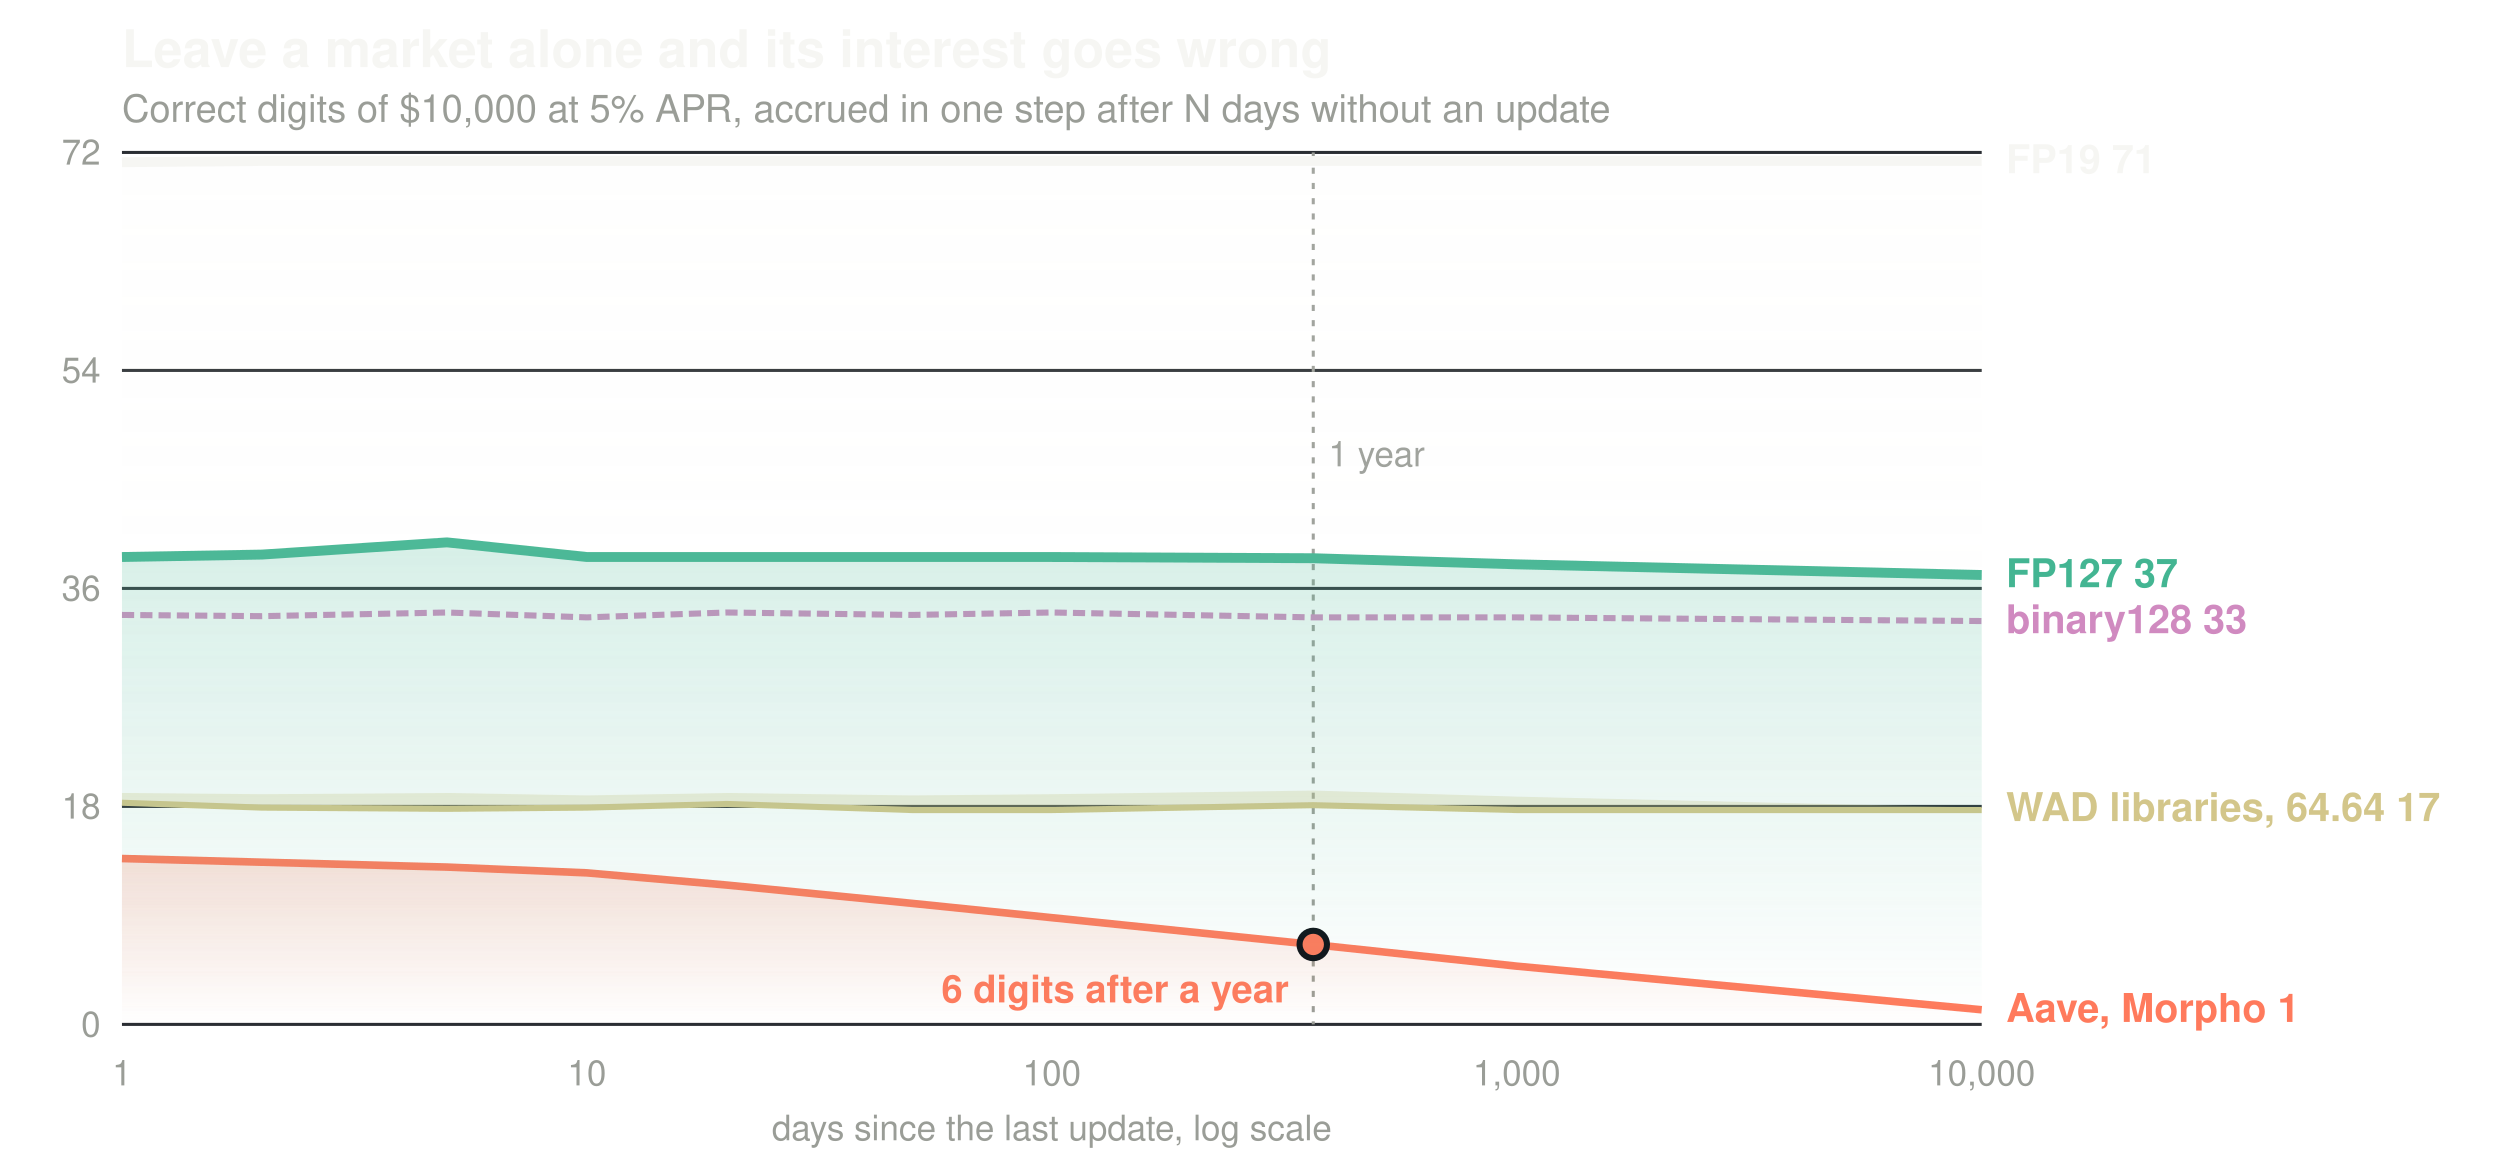
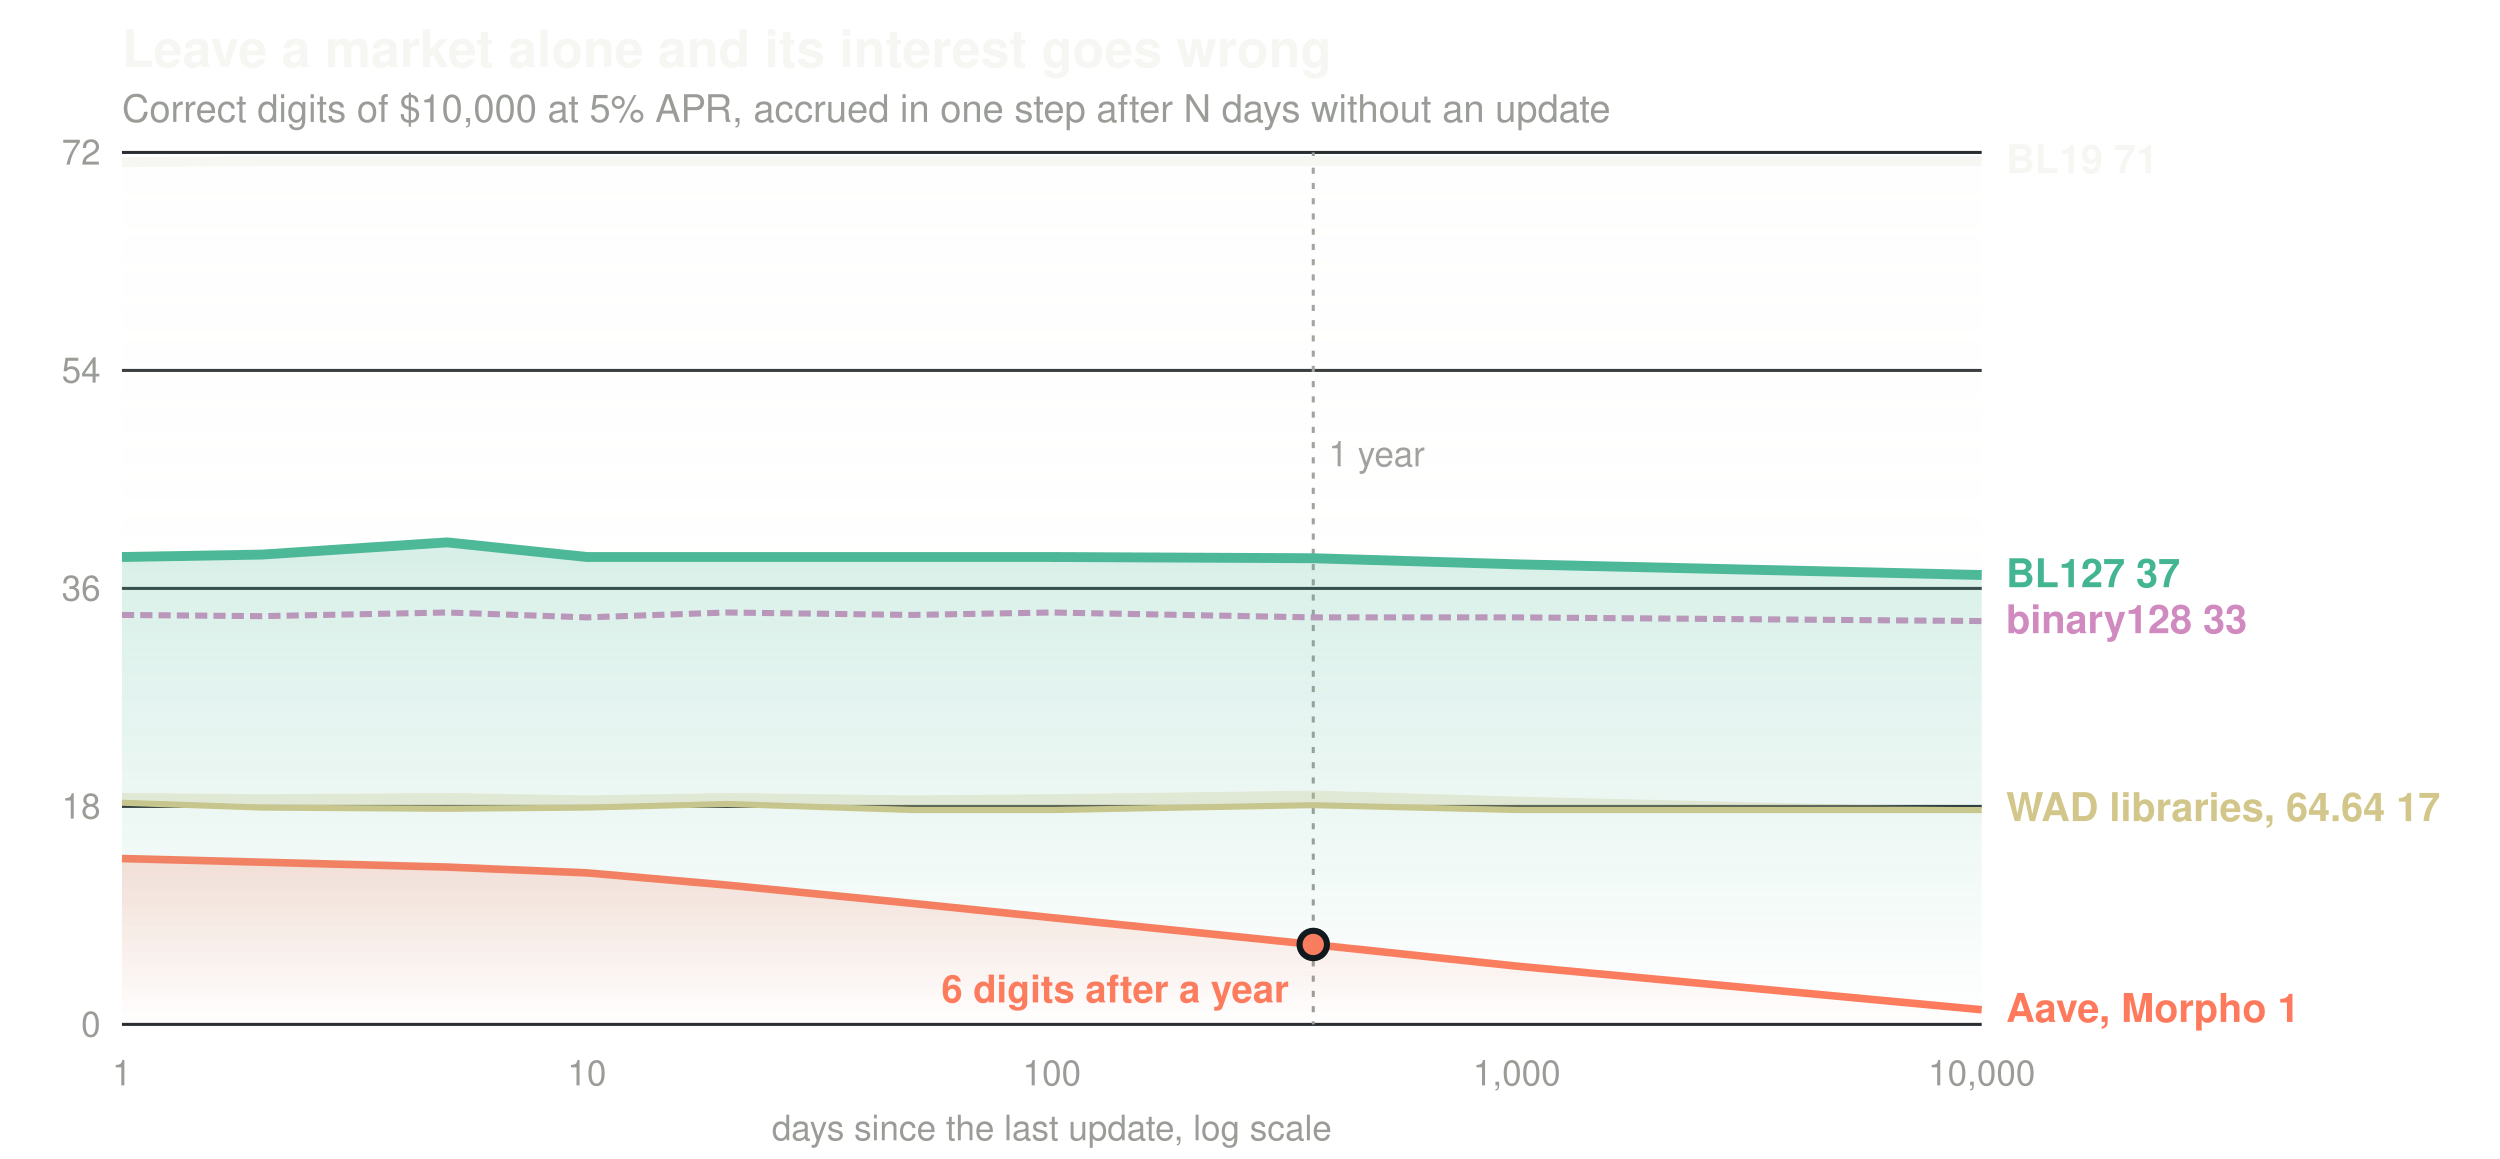
<svg xmlns="http://www.w3.org/2000/svg" viewBox="0 0 820 380" width="820" height="380" font-family="-apple-system,BlinkMacSystemFont,'Segoe UI',Helvetica,Arial,sans-serif">
  <defs>
-     <linearGradient id="gfp19" x1="0" y1="0" x2="0" y2="1">
+     <linearGradient id="gbl19" x1="0" y1="0" x2="0" y2="1">
      <stop offset="0" stop-color="#f6f6f3" stop-opacity="0.1" />
      <stop offset="1" stop-color="#f6f6f3" stop-opacity="0" />
    </linearGradient>
-     <linearGradient id="gfp127" x1="0" y1="0" x2="0" y2="1">
+     <linearGradient id="gbl127" x1="0" y1="0" x2="0" y2="1">
      <stop offset="0" stop-color="#43b592" stop-opacity="0.22" />
      <stop offset="1" stop-color="#43b592" stop-opacity="0" />
    </linearGradient>
    <linearGradient id="gwarn" x1="0" y1="0" x2="0" y2="1">
      <stop offset="0" stop-color="#ff7a5c" stop-opacity="0.22" />
      <stop offset="1" stop-color="#ff7a5c" stop-opacity="0" />
    </linearGradient>
  </defs>
  <text x="40" y="22" font-size="17" font-weight="600" fill="#f6f6f3">Leave a market alone and its interest goes wrong</text>
  <text x="40" y="40" font-size="12.5" fill="#9a9d97">Correct digits of $10,000 at 5% APR, accrued in one step after N days without an update</text>
  <line x1="40" x2="650" y1="336.0" y2="336.0" stroke="#2a2e33" />
  <text x="33" y="340.0" font-size="11.5" text-anchor="end" fill="#9a9d97">0</text>
  <line x1="40" x2="650" y1="264.5" y2="264.5" stroke="#2a2e33" />
  <text x="33" y="268.5" font-size="11.5" text-anchor="end" fill="#9a9d97">18</text>
  <line x1="40" x2="650" y1="193.0" y2="193.0" stroke="#2a2e33" />
  <text x="33" y="197.0" font-size="11.5" text-anchor="end" fill="#9a9d97">36</text>
  <line x1="40" x2="650" y1="121.5" y2="121.5" stroke="#2a2e33" />
  <text x="33" y="125.5" font-size="11.5" text-anchor="end" fill="#9a9d97">54</text>
  <line x1="40" x2="650" y1="50.0" y2="50.0" stroke="#2a2e33" />
  <text x="33" y="54.0" font-size="11.5" text-anchor="end" fill="#9a9d97">72</text>
  <text x="40.0" y="356" font-size="11.5" text-anchor="middle" fill="#9a9d97">1</text>
  <text x="192.5" y="356" font-size="11.5" text-anchor="middle" fill="#9a9d97">10</text>
  <text x="345.0" y="356" font-size="11.5" text-anchor="middle" fill="#9a9d97">100</text>
  <text x="497.5" y="356" font-size="11.5" text-anchor="middle" fill="#9a9d97">1,000</text>
  <text x="650.0" y="356" font-size="11.5" text-anchor="middle" fill="#9a9d97">10,000</text>
  <text x="345.0" y="374" font-size="11.5" text-anchor="middle" fill="#9a9d97">days since the last update, log scale</text>
  <line x1="430.749" x2="430.749" y1="50" y2="336" stroke="#9a9d97" stroke-dasharray="2 3" />
  <text x="435.749" y="152.96" font-size="11.5" fill="#9a9d97">1 year</text>
  <polygon points="40.0,260.1 85.9,260.5 146.6,260.1 192.5,260.9 238.4,260.1 299.1,260.9 345.0,260.5 430.7,259.3 497.5,261.3 650.0,264.9 650.0,265.7 497.5,265.7 430.7,264.1 345.0,265.7 299.1,265.7 238.4,263.7 192.5,264.9 146.6,265.3 85.9,264.9 40.0,263.3" fill="#d3c68a" opacity=".3" />
  <polyline points="40.0,263.3 85.9,264.9 146.6,265.3 192.5,264.9 238.4,263.7 299.1,265.7 345.0,265.7 430.7,264.1 497.5,265.7 650.0,265.7" fill="none" stroke="#d3c68a" stroke-width="2" />
  <polygon points="40.0,281.6 85.9,282.8 146.6,284.4 192.5,286.3 238.4,290.3 299.1,296.3 345.0,301.0 430.7,309.8 497.5,316.9 650.0,331.2 650,336 40,336" fill="url(#gwarn)" />
  <polyline points="40.0,281.6 85.9,282.8 146.6,284.4 192.5,286.3 238.4,290.3 299.1,296.3 345.0,301.0 430.7,309.8 497.5,316.9 650.0,331.2" fill="none" stroke="#ff7a5c" stroke-width="2.5" />
  <circle cx="430.749" cy="309.783" r="4.5" fill="#ff7a5c" stroke="#0d1117" stroke-width="2" />
  <text x="422.749" y="328.783" font-size="12.5" font-weight="600" text-anchor="end" fill="#ff7a5c">6 digits after a year</text>
  <polyline points="40.0,201.7 85.9,202.1 146.6,200.9 192.5,202.5 238.4,200.9 299.1,201.7 345.0,200.9 430.7,202.5 497.5,202.5 650.0,203.7" fill="none" stroke="#d08ac0" stroke-width="2" stroke-linejoin="round" stroke-dasharray="4 2" />
-   <polygon points="40.0,182.7 85.9,181.9 146.6,177.9 192.5,182.7 238.4,182.7 299.1,182.7 345.0,182.7 430.7,183.1 497.5,185.1 650.0,188.6 650,336 40,336" fill="url(#gfp127)" />
+   <polygon points="40.0,182.7 85.9,181.9 146.6,177.9 192.5,182.7 238.4,182.7 299.1,182.7 345.0,182.7 430.7,183.1 497.5,185.1 650.0,188.6 650,336 40,336" fill="url(#gbl127)" />
  <polyline points="40.0,182.7 85.9,181.9 146.6,177.9 192.5,182.7 238.4,182.7 299.1,182.7 345.0,182.7 430.7,183.1 497.5,185.1 650.0,188.6" fill="none" stroke="#43b592" stroke-width="3.25" stroke-linejoin="round" />
-   <polygon points="40.0,53.2 85.9,52.8 146.6,52.8 192.5,52.8 238.4,52.8 299.1,52.8 345.0,52.8 430.7,52.8 497.5,52.8 650.0,52.8 650,336 40,336" fill="url(#gfp19)" />
+   <polygon points="40.0,53.2 85.9,52.8 146.6,52.8 192.5,52.8 238.4,52.8 299.1,52.8 345.0,52.8 430.7,52.8 497.5,52.8 650.0,52.8 650,336 40,336" fill="url(#gbl19)" />
  <polyline points="40.0,53.2 85.9,52.8 146.6,52.8 192.5,52.8 238.4,52.8 299.1,52.8 345.0,52.8 430.7,52.8 497.5,52.8 650.0,52.8" fill="none" stroke="#f6f6f3" stroke-width="3.25" stroke-linejoin="round" />
-   <text x="658" y="56.8" font-size="13" font-weight="600" fill="#f6f6f3">FP19 71</text>
-   <text x="658" y="192.6" font-size="13" font-weight="600" fill="#43b592">FP127 37</text>
+   <text x="658" y="56.8" font-size="13" font-weight="600" fill="#f6f6f3">BL19 71</text>
+   <text x="658" y="192.6" font-size="13" font-weight="600" fill="#43b592">BL127 37</text>
  <text x="658" y="207.7" font-size="13" font-weight="600" fill="#d08ac0">binary128 33</text>
  <text x="658" y="269.3" font-size="13" font-weight="600" fill="#d3c68a">WAD libraries, 64.64 17</text>
  <text x="658" y="335.2" font-size="13" font-weight="600" fill="#ff7a5c">Aave, Morpho 1</text>
</svg>
